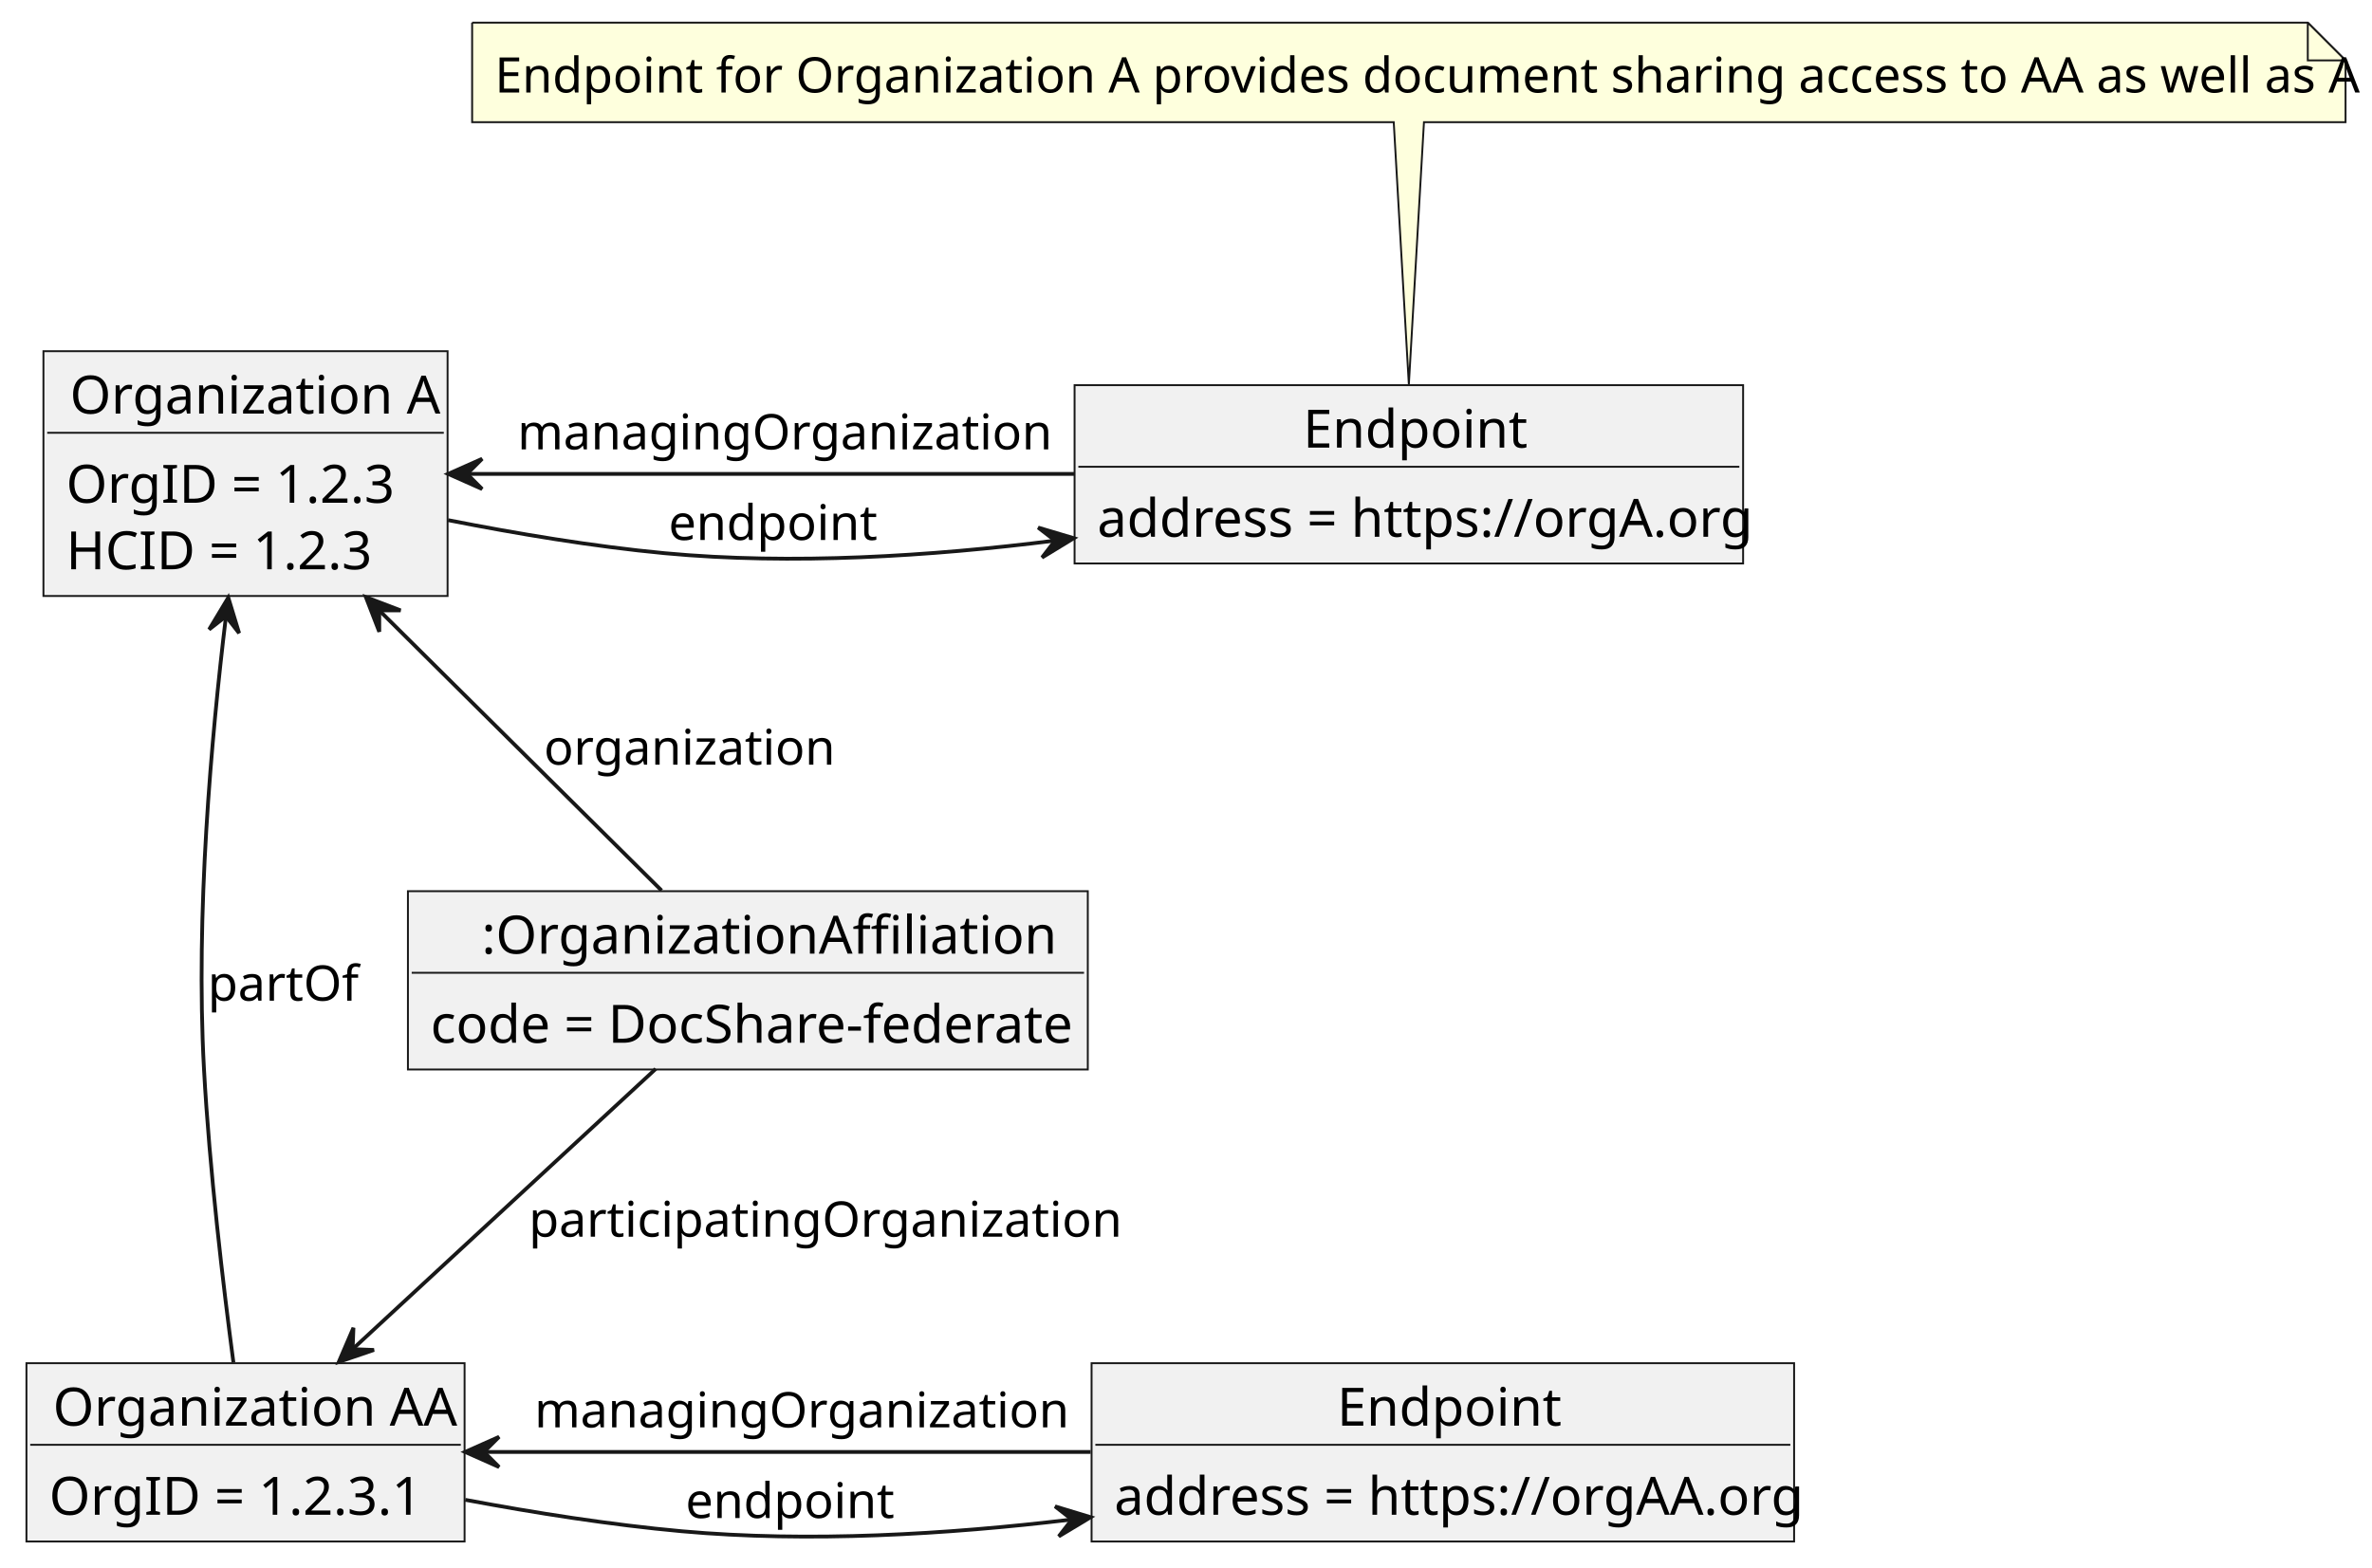
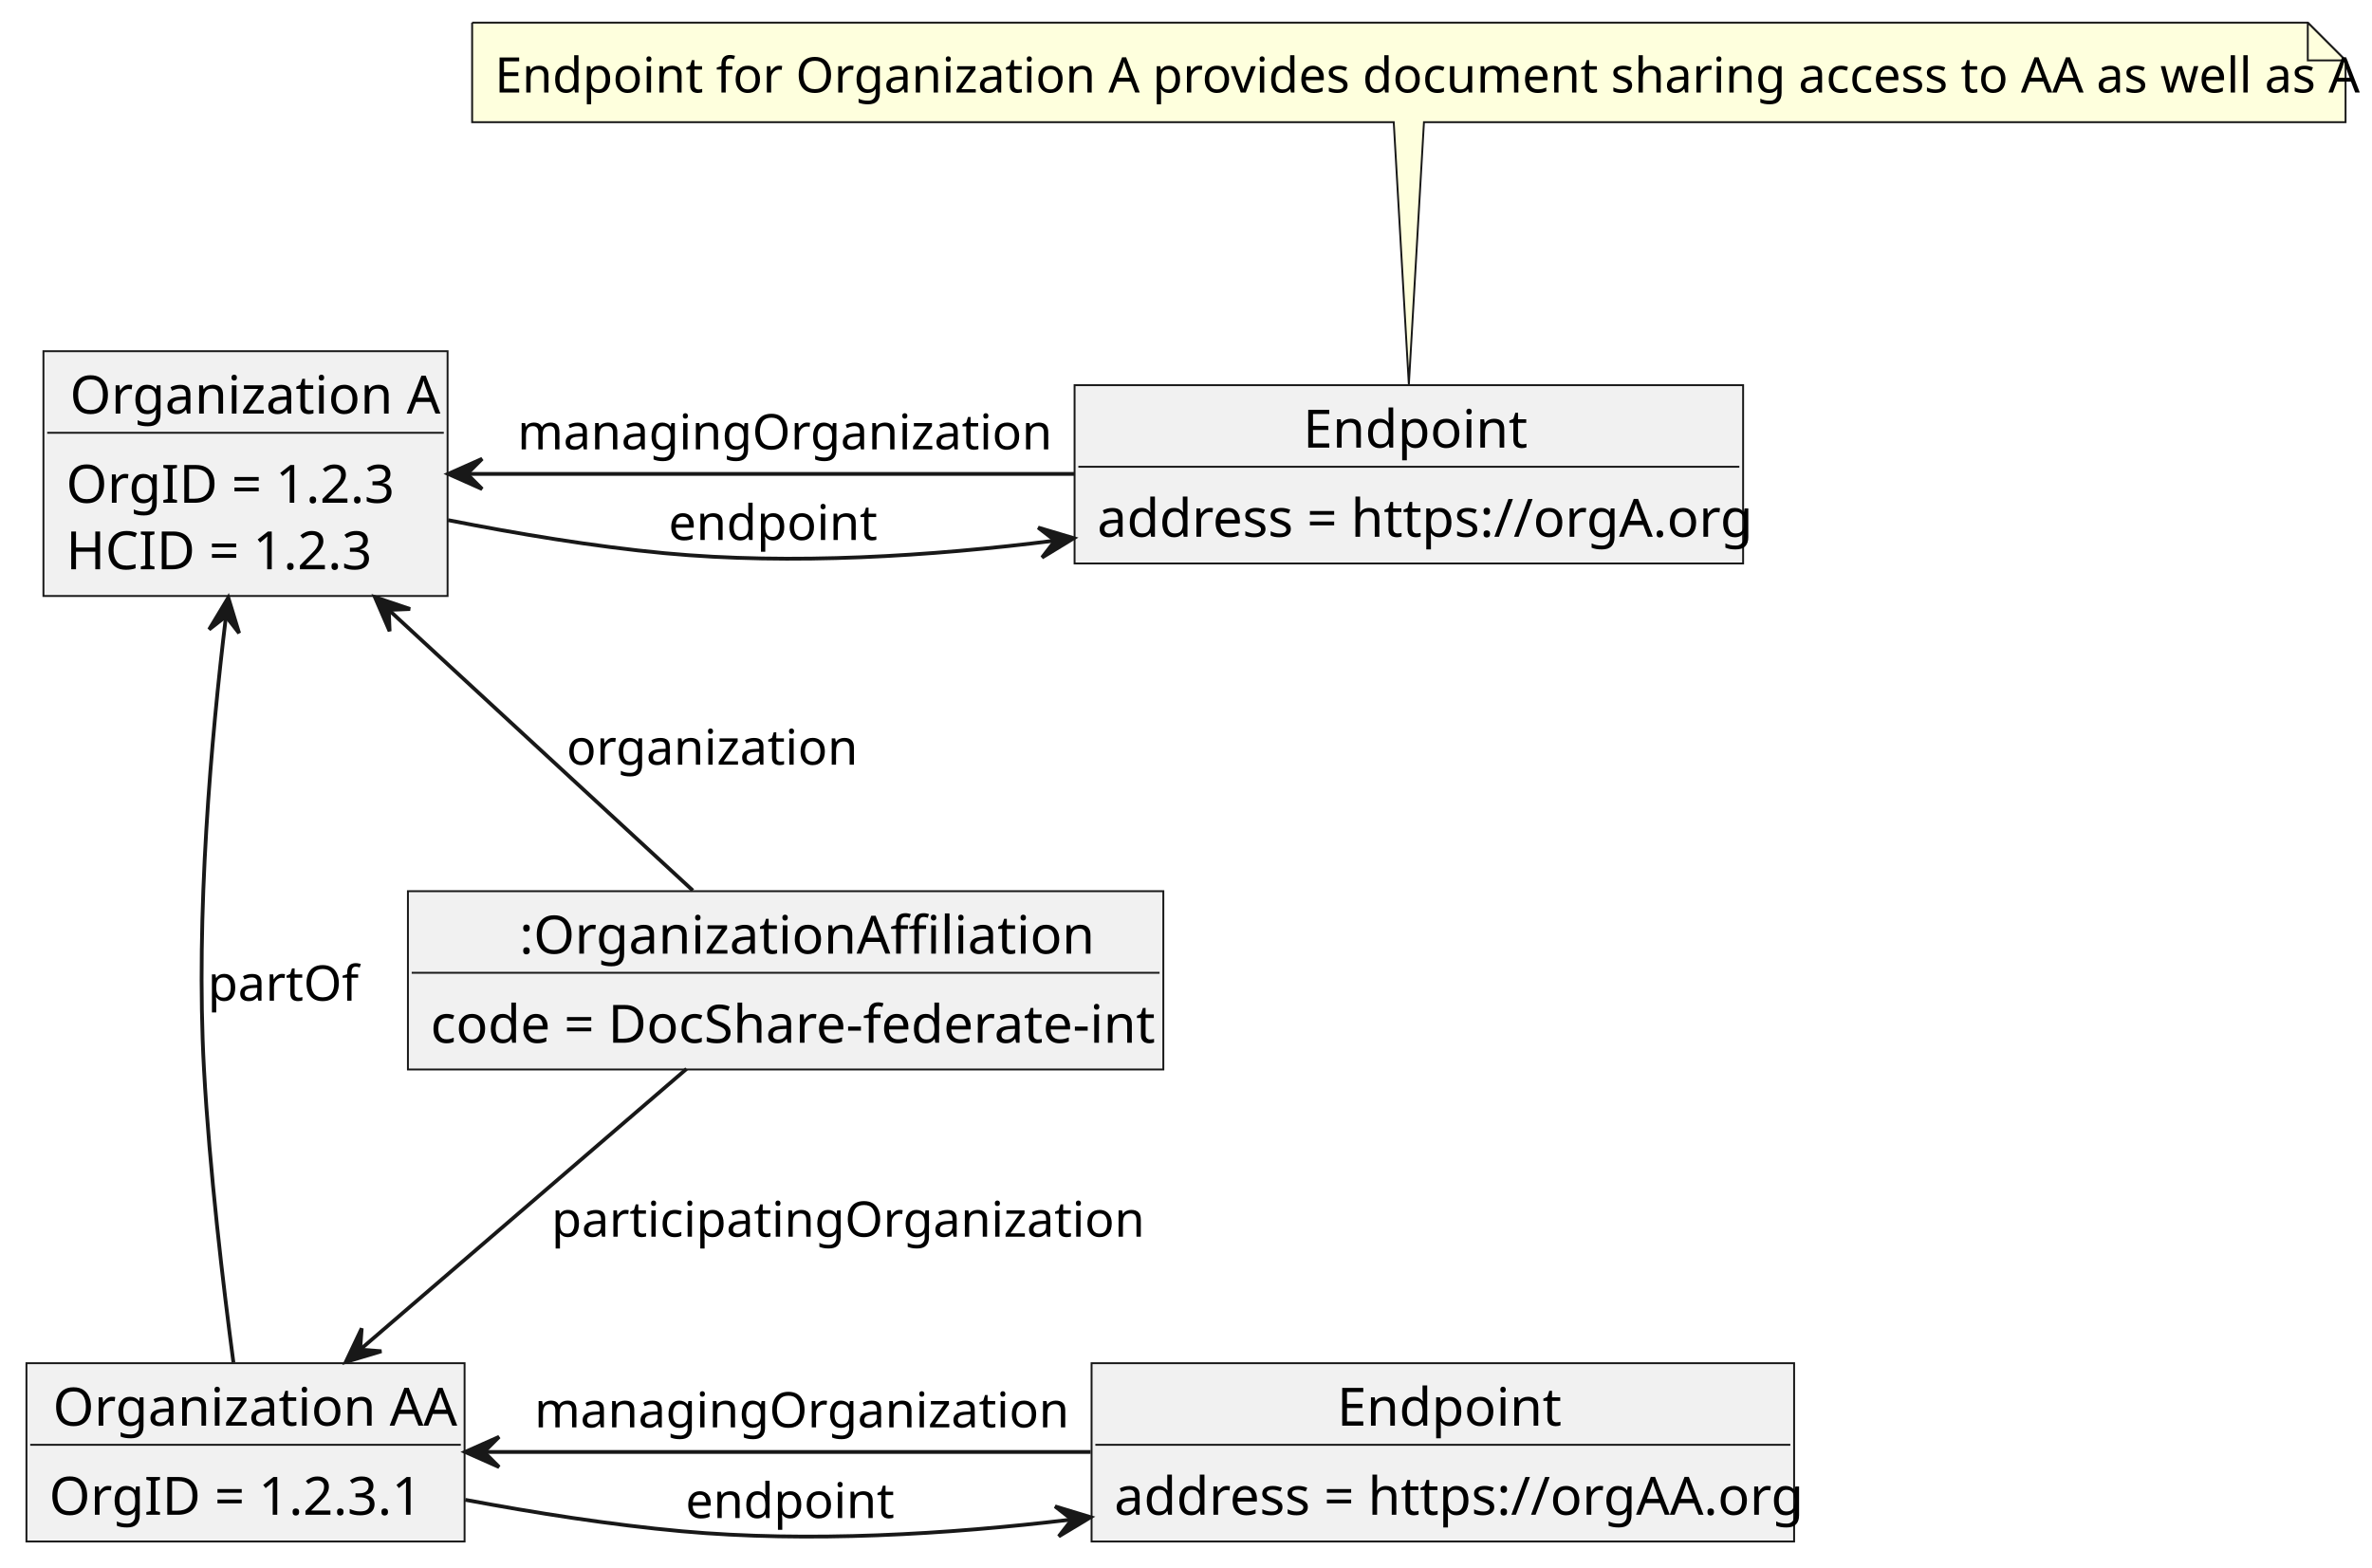
<svg xmlns="http://www.w3.org/2000/svg" contentStyleType="text/css" height="415px" preserveAspectRatio="none" style="width:628px;height:415px;background:#FFFFFF;" version="1.1" viewBox="0 0 628 415" width="628px" zoomAndPan="magnify">
  <defs />
  <g>
    <g id="elem_OrganizationA">
      <rect fill="#F1F1F1" height="64.828" style="stroke:#181818;stroke-width:0.5;" width="107" x="11.5" y="93" />
      <text fill="#000000" font-family="sans-serif" font-size="14" lengthAdjust="spacing" textLength="93" x="18.5" y="109.533">Organization A</text>
      <line style="stroke:#181818;stroke-width:0.5;" x1="12.5" x2="117.5" y1="114.609" y2="114.609" />
      <text fill="#000000" font-family="sans-serif" font-size="14" lengthAdjust="spacing" textLength="85" x="17.5" y="133.143">OrgID = 1.2.3</text>
      <text fill="#000000" font-family="sans-serif" font-size="14" lengthAdjust="spacing" textLength="80" x="17.5" y="150.752">HCID = 1.2.3</text>
    </g>
    <g id="elem_OrganizationAA">
      <rect fill="#F1F1F1" height="47.219" style="stroke:#181818;stroke-width:0.5;" width="116" x="7" y="361" />
      <text fill="#000000" font-family="sans-serif" font-size="14" lengthAdjust="spacing" textLength="102" x="14" y="377.533">Organization AA</text>
      <line style="stroke:#181818;stroke-width:0.5;" x1="8" x2="122" y1="382.609" y2="382.609" />
      <text fill="#000000" font-family="sans-serif" font-size="14" lengthAdjust="spacing" textLength="97" x="13" y="401.143">OrgID = 1.2.3.1</text>
    </g>
    <g id="elem_EndpointA">
      <rect fill="#F1F1F1" height="47.219" style="stroke:#181818;stroke-width:0.5;" width="177" x="284.5" y="102" />
      <text fill="#000000" font-family="sans-serif" font-size="14" lengthAdjust="spacing" textLength="56" x="345" y="118.533">Endpoint</text>
      <line style="stroke:#181818;stroke-width:0.5;" x1="285.5" x2="460.5" y1="123.609" y2="123.609" />
      <text fill="#000000" font-family="sans-serif" font-size="14" lengthAdjust="spacing" textLength="165" x="290.5" y="142.143">address = https://orgA.org</text>
    </g>
    <g id="elem_EndpointAA">
      <rect fill="#F1F1F1" height="47.219" style="stroke:#181818;stroke-width:0.5;" width="186" x="289" y="361" />
      <text fill="#000000" font-family="sans-serif" font-size="14" lengthAdjust="spacing" textLength="56" x="354" y="377.533">Endpoint</text>
      <line style="stroke:#181818;stroke-width:0.5;" x1="290" x2="474" y1="382.609" y2="382.609" />
      <text fill="#000000" font-family="sans-serif" font-size="14" lengthAdjust="spacing" textLength="174" x="295" y="401.143">address = https://orgAA.org</text>
    </g>
    <g id="elem_OrgAff">
-       <rect fill="#F1F1F1" height="47.219" style="stroke:#181818;stroke-width:0.5;" width="180" x="108" y="236" />
-       <text fill="#000000" font-family="sans-serif" font-size="14" lengthAdjust="spacing" textLength="141" x="127.5" y="252.533">:OrganizationAffiliation</text>
-       <line style="stroke:#181818;stroke-width:0.5;" x1="109" x2="287" y1="257.609" y2="257.609" />
-       <text fill="#000000" font-family="sans-serif" font-size="14" lengthAdjust="spacing" textLength="168" x="114" y="276.143">code = DocShare-federate</text>
+       <rect fill="#F1F1F1" height="47.219" style="stroke:#181818;stroke-width:0.5;" width="200" x="108" y="236" />
+       <text fill="#000000" font-family="sans-serif" font-size="14" lengthAdjust="spacing" textLength="141" x="137.5" y="252.533">:OrganizationAffiliation</text>
+       <line style="stroke:#181818;stroke-width:0.5;" x1="109" x2="307" y1="257.609" y2="257.609" />
+       <text fill="#000000" font-family="sans-serif" font-size="14" lengthAdjust="spacing" textLength="188" x="114" y="276.143">code = DocShare-federate-int</text>
    </g>
    <g id="elem_N1">
      <path d="M125,6 L125,32.352 A0,0 0 0 0 125,32.352 L369,32.352 L373,101.85 L377,32.352 L621,32.352 A0,0 0 0 0 621,32.352 L621,16 L611,6 L125,6 A0,0 0 0 0 125,6 " fill="#FEFFDD" style="stroke:#181818;stroke-width:0.5;" />
      <path d="M611,6 L611,16 L621,16 L611,6 " fill="#FEFFDD" style="stroke:#181818;stroke-width:0.5;" />
      <text fill="#000000" font-family="sans-serif" font-size="13" lengthAdjust="spacing" textLength="475" x="131" y="24.495">Endpoint for Organization A provides document sharing access to AA as well as A</text>
    </g>
    <g id="link_OrganizationA_OrganizationAA">
      <path codeLine="13" d="M59.78,163.6 C55.95,195.3 51.77,242.12 54,283 C55.46,309.81 59.11,340.48 61.8,360.81 " fill="none" id="OrganizationA-backto-OrganizationAA" style="stroke:#181818;stroke-width:1.0;" />
      <polygon fill="#181818" points="60.44,158.25,55.367,166.691,59.827,163.212,63.306,167.673,60.44,158.25" style="stroke:#181818;stroke-width:1.0;" />
      <text fill="#000000" font-family="sans-serif" font-size="13" lengthAdjust="spacing" textLength="35" x="55" y="264.995">partOf</text>
    </g>
    <g id="link_EndpointA_OrganizationA">
      <path codeLine="14" d="M279.1,143.19 C246.48,147.3 209.64,149.65 176,146.5 C157.16,144.73 136.75,141.31 118.63,137.74 " fill="none" id="EndpointA-backto-OrganizationA" style="stroke:#181818;stroke-width:1.0;" />
      <polygon fill="#181818" points="284.3,142.52,274.86,139.711,279.341,143.163,275.889,147.644,284.3,142.52" style="stroke:#181818;stroke-width:1.0;" />
      <text fill="#000000" font-family="sans-serif" font-size="13" lengthAdjust="spacing" textLength="49" x="177" y="142.995">endpoint</text>
    </g>
    <g id="link_OrganizationA_EndpointA">
      <path codeLine="15" d="M123.82,125.5 C169.24,125.5 232.84,125.5 284.42,125.5 " fill="none" id="OrganizationA-backto-EndpointA" style="stroke:#181818;stroke-width:1.0;" />
      <polygon fill="#181818" points="118.65,125.5,127.65,129.5,123.65,125.5,127.65,121.5,118.65,125.5" style="stroke:#181818;stroke-width:1.0;" />
      <text fill="#000000" font-family="sans-serif" font-size="13" lengthAdjust="spacing" textLength="129" x="137" y="118.995">managingOrganization</text>
    </g>
    <g id="link_OrganizationAA_EndpointAA">
      <path codeLine="17" d="M123.18,397.18 C141.44,400.6 161.72,403.81 180.5,405.5 C214.08,408.53 250.77,406.34 283.53,402.42 " fill="none" id="OrganizationAA-to-EndpointAA" style="stroke:#181818;stroke-width:1.0;" />
      <polygon fill="#181818" points="288.76,401.78,279.336,398.917,283.798,402.395,280.32,406.856,288.76,401.78" style="stroke:#181818;stroke-width:1.0;" />
      <text fill="#000000" font-family="sans-serif" font-size="13" lengthAdjust="spacing" textLength="49" x="181.5" y="401.995">endpoint</text>
    </g>
    <g id="link_OrganizationAA_EndpointAA">
      <path codeLine="18" d="M128.38,384.5 C174.3,384.5 237.12,384.5 288.76,384.5 " fill="none" id="OrganizationAA-backto-EndpointAA" style="stroke:#181818;stroke-width:1.0;" />
      <polygon fill="#181818" points="123.14,384.5,132.14,388.5,128.14,384.5,132.14,380.5,123.14,384.5" style="stroke:#181818;stroke-width:1.0;" />
      <text fill="#000000" font-family="sans-serif" font-size="13" lengthAdjust="spacing" textLength="129" x="141.5" y="377.995">managingOrganization</text>
    </g>
    <g id="link_OrgAff_OrganizationAA">
-       <path codeLine="22" d="M173.61,283.06 C150.97,303.99 117.28,335.16 93.43,357.21 " fill="none" id="OrgAff-to-OrganizationAA" style="stroke:#181818;stroke-width:1.0;" />
-       <polygon fill="#181818" points="89.69,360.67,99.011,357.49,93.359,357.273,93.576,351.62,89.69,360.67" style="stroke:#181818;stroke-width:1.0;" />
-       <text fill="#000000" font-family="sans-serif" font-size="13" lengthAdjust="spacing" textLength="143" x="140" y="327.495">participatingOrganization</text>
+       <path codeLine="22" d="M181.77,283.06 C157.43,303.99 121.21,335.16 95.57,357.21 " fill="none" id="OrgAff-to-OrganizationAA" style="stroke:#181818;stroke-width:1.0;" />
+       <polygon fill="#181818" points="91.55,360.67,100.981,357.832,95.34,357.409,95.764,351.768,91.55,360.67" style="stroke:#181818;stroke-width:1.0;" />
+       <text fill="#000000" font-family="sans-serif" font-size="13" lengthAdjust="spacing" textLength="143" x="146" y="327.495">participatingOrganization</text>
    </g>
    <g id="link_OrganizationA_OrgAff">
-       <path codeLine="23" d="M100.6,161.83 C124.27,185.32 154.66,215.48 175.15,235.82 " fill="none" id="OrganizationA-backto-OrgAff" style="stroke:#181818;stroke-width:1.0;" />
-       <polygon fill="#181818" points="96.86,158.12,100.414,167.305,100.403,161.648,106.059,161.637,96.86,158.12" style="stroke:#181818;stroke-width:1.0;" />
-       <text fill="#000000" font-family="sans-serif" font-size="13" lengthAdjust="spacing" textLength="70" x="144" y="202.495">organization</text>
+       <path codeLine="23" d="M102.96,161.54 C128.45,185.07 161.31,215.4 183.43,235.82 " fill="none" id="OrganizationA-backto-OrgAff" style="stroke:#181818;stroke-width:1.0;" />
+       <polygon fill="#181818" points="99.25,158.12,103.154,167.162,102.926,161.51,108.578,161.281,99.25,158.12" style="stroke:#181818;stroke-width:1.0;" />
+       <text fill="#000000" font-family="sans-serif" font-size="13" lengthAdjust="spacing" textLength="70" x="150" y="202.495">organization</text>
    </g>
  </g>
</svg>
